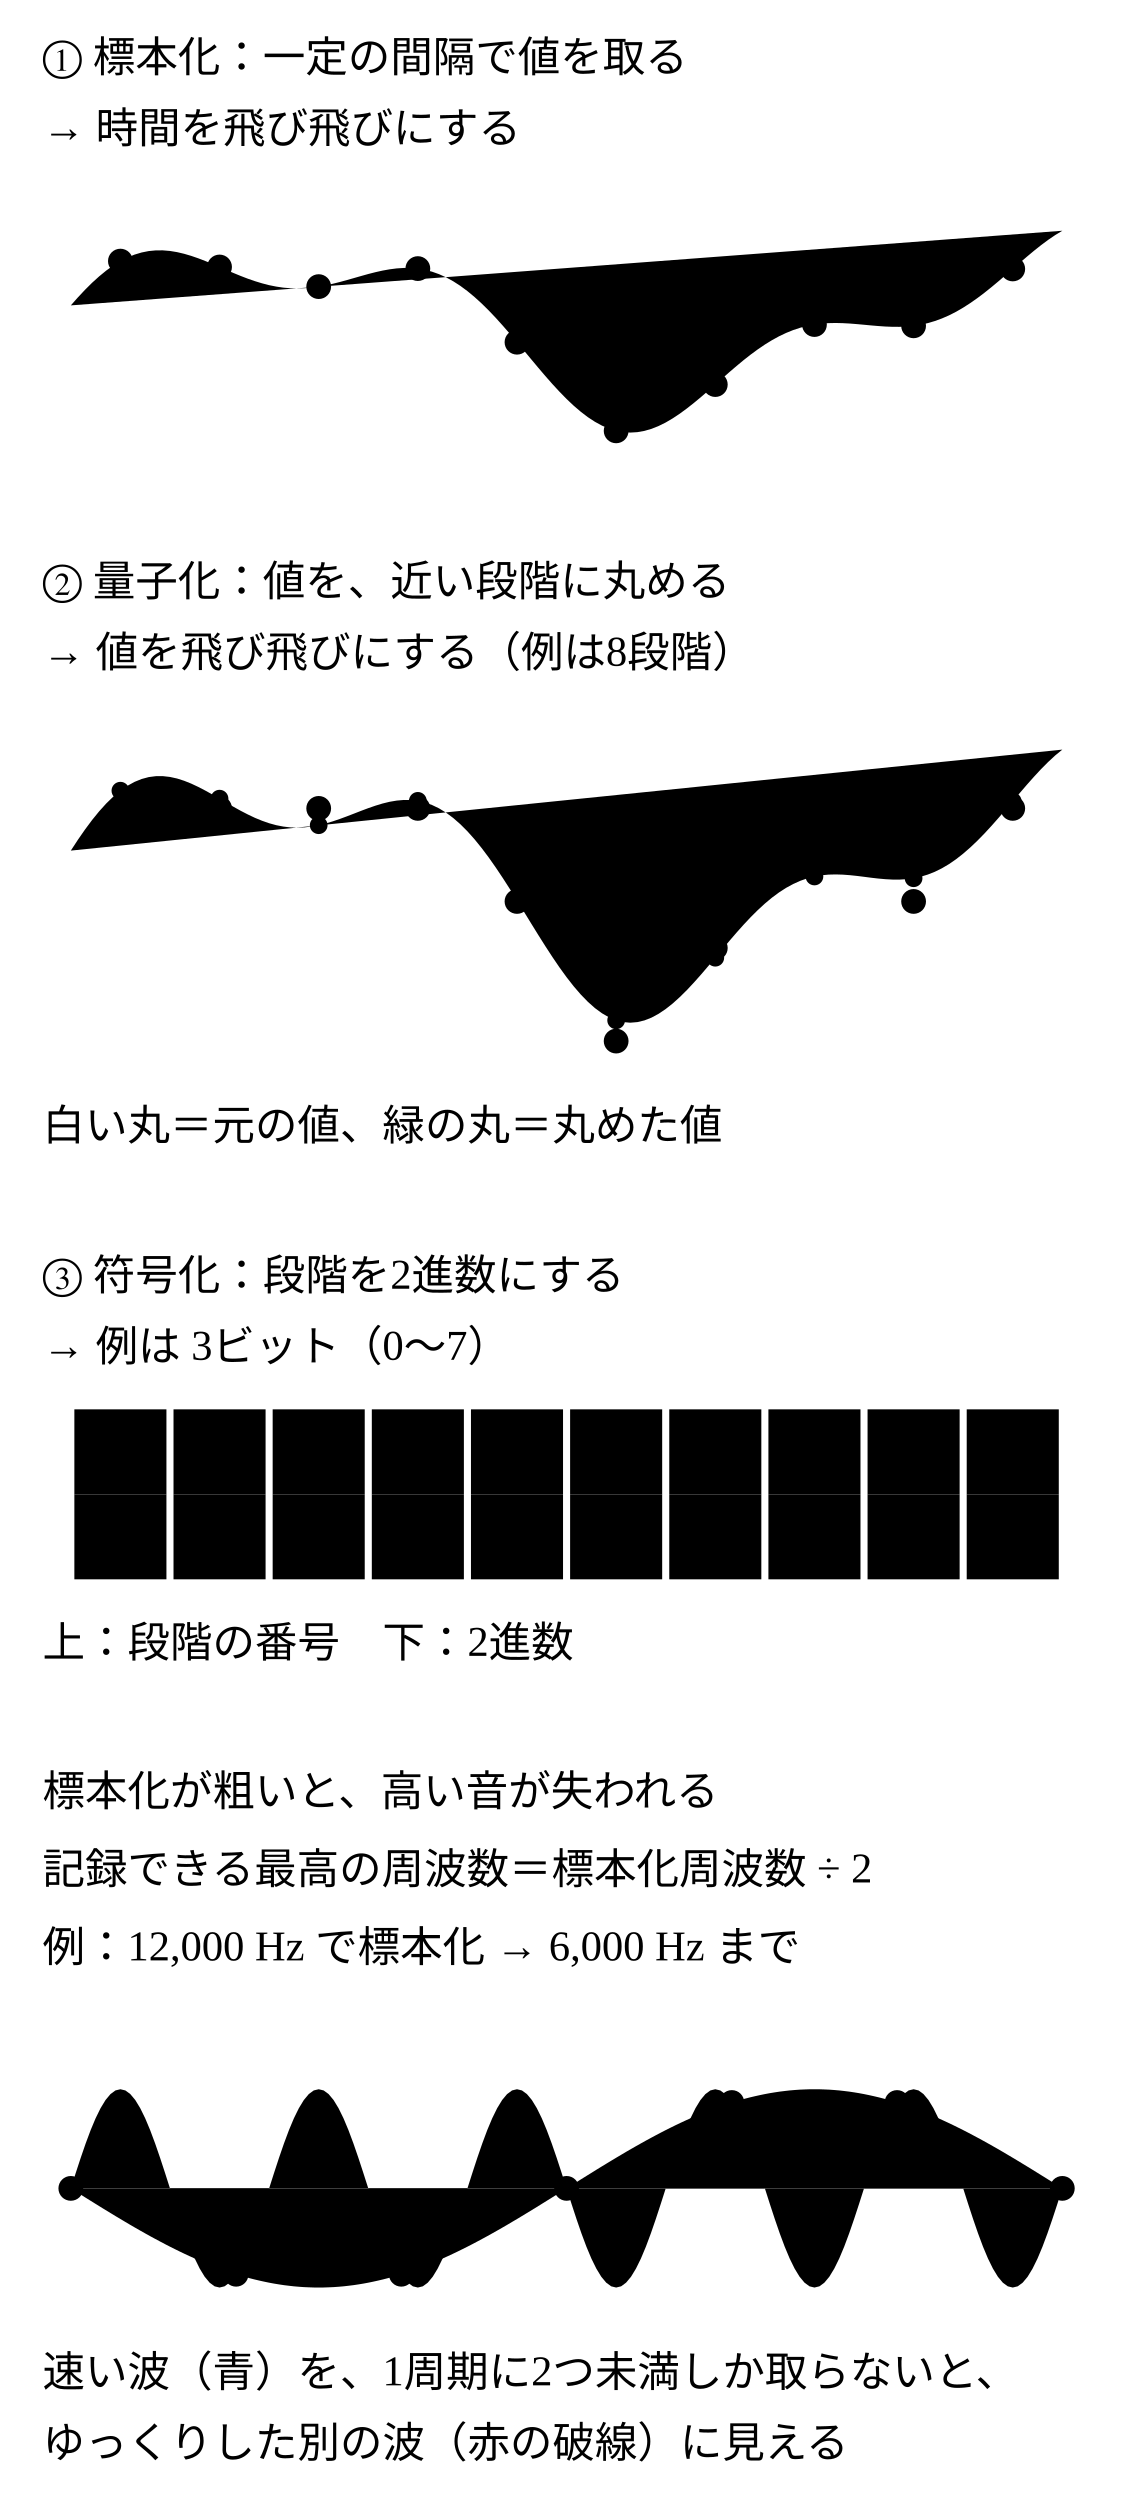
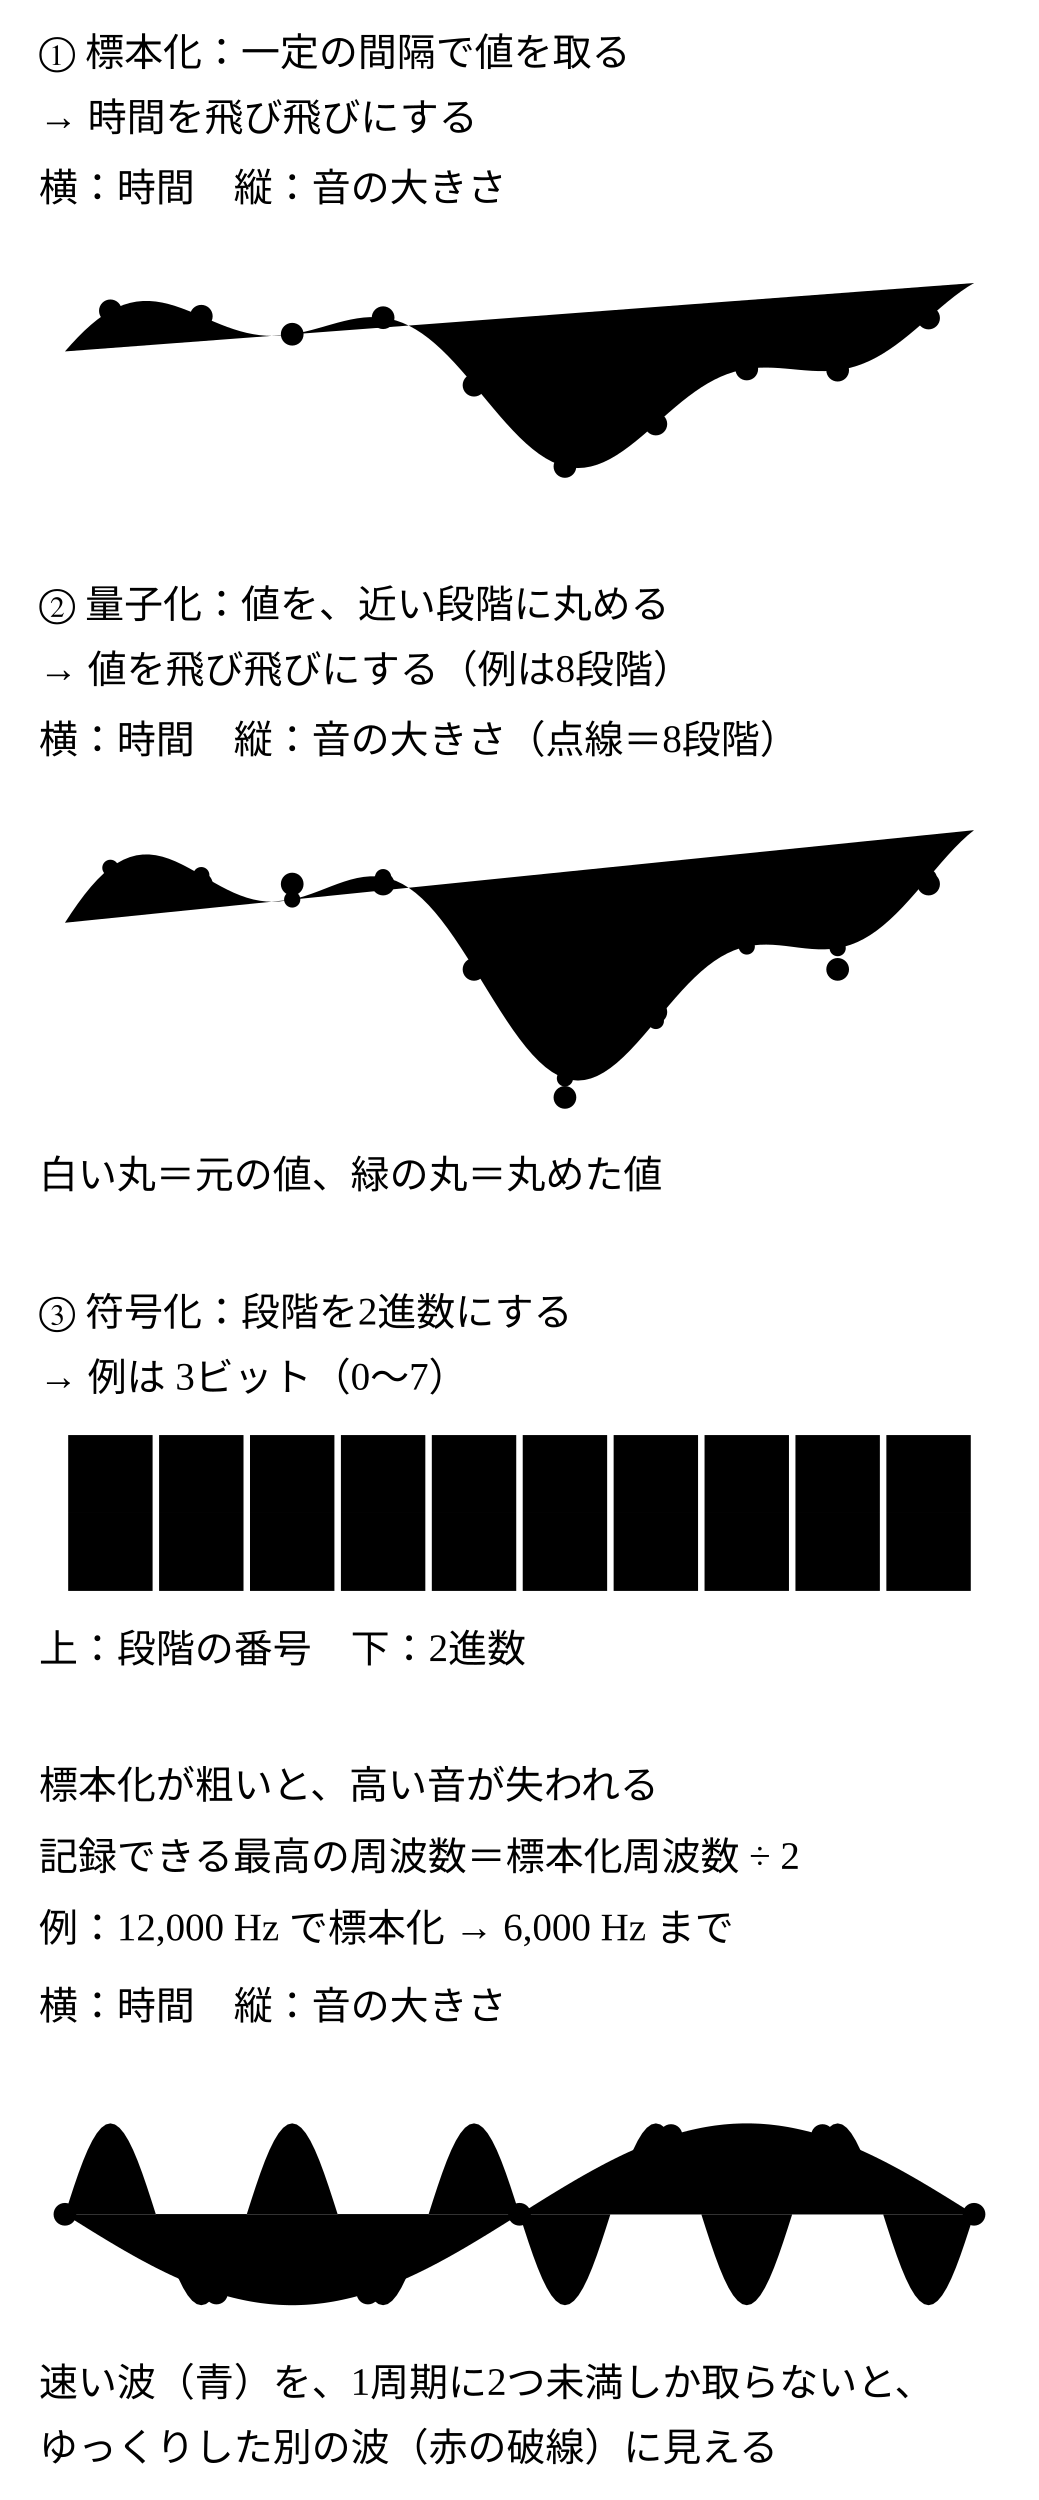
- <svg xmlns="http://www.w3.org/2000/svg" viewBox="0 0 320 706" role="img" aria-labelledby="fig-g-pcm-t fig-g-pcm-d">
+ <svg xmlns="http://www.w3.org/2000/svg" viewBox="0 0 320 770" role="img" aria-labelledby="fig-g-pcm-t fig-g-pcm-d">
  <text x="12" y="20" class="tb">① 標本化：一定の間隔で値を取る</text>
  <text x="12" y="40" class="tm">→ 時間を飛び飛びにする</text>
-   <line x1="20" y1="92" x2="300" y2="92" class="l sb w1" />
-   <line x1="20" y1="52" x2="20" y2="132" class="l sb w1" />
-   <polyline points="20,86.24 22,83.98 24,81.85 26,79.86 28,78.05 30,76.41 32,74.97 34,73.74 36,72.71 38,71.9 40,71.3 42,70.9 44,70.71 46,70.7 48,70.87 50,71.2 52,71.67 54,72.26 56,72.95 58,73.72 60,74.54 62,75.4 64,76.27 66,77.12 68,77.94 70,78.71 72,79.4 74,80.01 76,80.53 78,80.93 80,81.23 82,81.4 84,81.45 86,81.39 88,81.22 90,80.94 92,80.58 94,80.13 96,79.63 98,79.08 100,78.51 102,77.94 104,77.38 106,76.87 108,76.42 110,76.06 112,75.8 114,75.67 116,75.68 118,75.85 120,76.2 122,76.72 124,77.43 126,78.34 128,79.44 130,80.73 132,82.21 134,83.87 136,85.69 138,87.66 140,89.76 142,91.98 144,94.28 146,96.64 148,99.04 150,101.45 152,103.84 154,106.19 156,108.46 158,110.62 160,112.67 162,114.56 164,116.27 166,117.8 168,119.11 170,120.2 172,121.06 174,121.67 176,122.04 178,122.16 180,122.04 182,121.68 184,121.1 186,120.3 188,119.31 190,118.13 192,116.8 194,115.33 196,113.75 198,112.09 200,110.36 202,108.6 204,106.83 206,105.07 208,103.36 210,101.7 212,100.13 214,98.66 216,97.3 218,96.07 220,94.97 222,94.02 224,93.21 226,92.55 228,92.03 230,91.65 232,91.39 234,91.25 236,91.21 238,91.26 240,91.37 242,91.53 244,91.71 246,91.9 248,92.07 250,92.21 252,92.29 254,92.3 256,92.21 258,92.01 260,91.7 262,91.25 264,90.66 266,89.93 268,89.06 270,88.04 272,86.88 274,85.59 276,84.19 278,82.68 280,81.08 282,79.41 284,77.69 286,75.95 288,74.21 290,72.49 292,70.82 294,69.23 296,67.74 298,66.38 300,65.16" class="l sa w2" />
-   <line x1="34" y1="92" x2="34" y2="73.74" class="l sm w1" />
-   <circle cx="34" cy="73.74" r="3.5" class="fa sa" />
-   <line x1="62" y1="92" x2="62" y2="75.4" class="l sm w1" />
-   <circle cx="62" cy="75.4" r="3.5" class="fa sa" />
-   <line x1="90" y1="92" x2="90" y2="80.94" class="l sm w1" />
-   <circle cx="90" cy="80.94" r="3.5" class="fa sa" />
-   <line x1="118" y1="92" x2="118" y2="75.85" class="l sm w1" />
-   <circle cx="118" cy="75.85" r="3.5" class="fa sa" />
-   <line x1="146" y1="92" x2="146" y2="96.64" class="l sm w1" />
-   <circle cx="146" cy="96.64" r="3.5" class="fa sa" />
-   <line x1="174" y1="92" x2="174" y2="121.67" class="l sm w1" />
-   <circle cx="174" cy="121.67" r="3.5" class="fa sa" />
-   <line x1="202" y1="92" x2="202" y2="108.6" class="l sm w1" />
-   <circle cx="202" cy="108.6" r="3.5" class="fa sa" />
-   <line x1="230" y1="92" x2="230" y2="91.65" class="l sm w1" />
-   <circle cx="230" cy="91.65" r="3.5" class="fa sa" />
-   <line x1="258" y1="92" x2="258" y2="92.01" class="l sm w1" />
-   <circle cx="258" cy="92.01" r="3.5" class="fa sa" />
-   <line x1="286" y1="92" x2="286" y2="75.95" class="l sm w1" />
-   <circle cx="286" cy="75.95" r="3.5" class="fa sa" />
-   <line x1="12" y1="144" x2="308" y2="144" class="l sb w1" />
-   <text x="12" y="168" class="tb">② 量子化：値を、近い段階に丸める</text>
-   <text x="12" y="188" class="tm">→ 値を飛び飛びにする（例は8段階）</text>
-   <line x1="20" y1="248" x2="300" y2="248" class="l sb w1" />
-   <line x1="20" y1="196" x2="20" y2="300" class="l sb w1" />
-   <line x1="20" y1="294" x2="300" y2="294" class="l sb w1 dot" />
-   <line x1="20" y1="280.86" x2="300" y2="280.86" class="l sb w1 dot" />
-   <line x1="20" y1="267.71" x2="300" y2="267.71" class="l sb w1 dot" />
-   <line x1="20" y1="254.57" x2="300" y2="254.57" class="l sb w1 dot" />
-   <line x1="20" y1="241.43" x2="300" y2="241.43" class="l sb w1 dot" />
-   <line x1="20" y1="228.29" x2="300" y2="228.29" class="l sb w1 dot" />
-   <line x1="20" y1="215.14" x2="300" y2="215.14" class="l sb w1 dot" />
-   <line x1="20" y1="202" x2="300" y2="202" class="l sb w1 dot" />
-   <polyline points="20,240.21 22,237.15 24,234.27 26,231.58 28,229.12 30,226.91 32,224.96 34,223.29 36,221.9 38,220.8 40,219.99 42,219.45 44,219.19 46,219.18 48,219.41 50,219.85 52,220.49 54,221.29 56,222.23 58,223.27 60,224.38 62,225.54 64,226.71 66,227.87 68,228.98 70,230.01 72,230.96 74,231.78 76,232.48 78,233.03 80,233.42 82,233.66 84,233.73 86,233.65 88,233.41 90,233.04 92,232.54 94,231.94 96,231.26 98,230.52 100,229.75 102,228.97 104,228.22 106,227.53 108,226.92 110,226.43 112,226.09 114,225.91 116,225.93 118,226.16 120,226.62 122,227.33 124,228.29 126,229.52 128,231.01 130,232.76 132,234.76 134,237 136,239.47 138,242.13 140,244.98 142,247.97 144,251.08 146,254.28 148,257.53 150,260.79 152,264.02 154,267.19 156,270.26 158,273.2 160,275.96 162,278.52 164,280.84 166,282.9 168,284.68 170,286.15 172,287.31 174,288.14 176,288.64 178,288.81 180,288.64 182,288.16 184,287.37 186,286.29 188,284.94 190,283.36 192,281.55 194,279.57 196,277.43 198,275.18 200,272.84 202,270.46 204,268.06 206,265.69 208,263.37 210,261.13 212,259 214,257.01 216,255.17 218,253.5 220,252.02 222,250.73 224,249.64 226,248.74 228,248.04 230,247.52 232,247.18 234,246.99 236,246.94 238,247 240,247.15 242,247.36 244,247.61 246,247.87 248,248.1 250,248.28 252,248.39 254,248.4 256,248.28 258,248.02 260,247.59 262,246.98 264,246.19 266,245.2 268,244.02 270,242.64 272,241.07 274,239.33 276,237.43 278,235.39 280,233.22 282,230.96 284,228.64 286,226.29 288,223.93 290,221.6 292,219.35 294,217.19 296,215.18 298,213.33 300,211.69" class="l sm w1" />
-   <line x1="34" y1="223.29" x2="34" y2="228.29" class="l sng w2" />
-   <circle cx="34" cy="223.29" r="2.5" class="fs sm" />
-   <circle cx="34" cy="228.29" r="3.5" class="fok sok" />
-   <line x1="62" y1="225.54" x2="62" y2="228.29" class="l sng w2" />
-   <circle cx="62" cy="225.54" r="2.5" class="fs sm" />
-   <circle cx="62" cy="228.29" r="3.5" class="fok sok" />
-   <line x1="90" y1="233.04" x2="90" y2="228.29" class="l sng w2" />
-   <circle cx="90" cy="233.04" r="2.5" class="fs sm" />
-   <circle cx="90" cy="228.29" r="3.5" class="fok sok" />
-   <line x1="118" y1="226.16" x2="118" y2="228.29" class="l sng w2" />
-   <circle cx="118" cy="226.16" r="2.5" class="fs sm" />
-   <circle cx="118" cy="228.29" r="3.5" class="fok sok" />
-   <line x1="146" y1="254.28" x2="146" y2="254.57" class="l sng w2" />
-   <circle cx="146" cy="254.28" r="2.5" class="fs sm" />
-   <circle cx="146" cy="254.57" r="3.5" class="fok sok" />
-   <line x1="174" y1="288.14" x2="174" y2="294" class="l sng w2" />
-   <circle cx="174" cy="288.14" r="2.5" class="fs sm" />
-   <circle cx="174" cy="294" r="3.5" class="fok sok" />
-   <line x1="202" y1="270.46" x2="202" y2="267.71" class="l sng w2" />
-   <circle cx="202" cy="270.46" r="2.5" class="fs sm" />
-   <circle cx="202" cy="267.71" r="3.5" class="fok sok" />
-   <line x1="230" y1="247.52" x2="230" y2="241.43" class="l sng w2" />
-   <circle cx="230" cy="247.52" r="2.5" class="fs sm" />
-   <circle cx="230" cy="241.43" r="3.5" class="fok sok" />
-   <line x1="258" y1="248.02" x2="258" y2="254.57" class="l sng w2" />
-   <circle cx="258" cy="248.02" r="2.5" class="fs sm" />
-   <circle cx="258" cy="254.57" r="3.5" class="fok sok" />
-   <line x1="286" y1="226.29" x2="286" y2="228.29" class="l sng w2" />
-   <circle cx="286" cy="226.29" r="2.5" class="fs sm" />
-   <circle cx="286" cy="228.29" r="3.5" class="fok sok" />
-   <text x="12" y="322" class="tm">白い丸＝元の値、緑の丸＝丸めた値</text>
-   <line x1="12" y1="340" x2="308" y2="340" class="l sb w1" />
-   <text x="12" y="364" class="tb">③ 符号化：段階を2進数にする</text>
-   <text x="12" y="384" class="tm">→ 例は 3ビット（0〜7）</text>
-   <rect x="21" y="398" width="26" height="24" class="fok sok" stroke-width="1" />
-   <text x="34" y="414.5" class="tb" text-anchor="middle">5</text>
-   <rect x="21" y="422" width="26" height="24" class="fas sa" stroke-width="1" />
-   <text x="34" y="438.5" class="tb" text-anchor="middle">101</text>
-   <rect x="49" y="398" width="26" height="24" class="fok sok" stroke-width="1" />
-   <text x="62" y="414.5" class="tb" text-anchor="middle">5</text>
-   <rect x="49" y="422" width="26" height="24" class="fas sa" stroke-width="1" />
-   <text x="62" y="438.5" class="tb" text-anchor="middle">101</text>
-   <rect x="77" y="398" width="26" height="24" class="fok sok" stroke-width="1" />
-   <text x="90" y="414.5" class="tb" text-anchor="middle">5</text>
-   <rect x="77" y="422" width="26" height="24" class="fas sa" stroke-width="1" />
-   <text x="90" y="438.5" class="tb" text-anchor="middle">101</text>
-   <rect x="105" y="398" width="26" height="24" class="fok sok" stroke-width="1" />
-   <text x="118" y="414.5" class="tb" text-anchor="middle">5</text>
-   <rect x="105" y="422" width="26" height="24" class="fas sa" stroke-width="1" />
-   <text x="118" y="438.5" class="tb" text-anchor="middle">101</text>
-   <rect x="133" y="398" width="26" height="24" class="fok sok" stroke-width="1" />
-   <text x="146" y="414.5" class="tb" text-anchor="middle">3</text>
-   <rect x="133" y="422" width="26" height="24" class="fas sa" stroke-width="1" />
-   <text x="146" y="438.5" class="tb" text-anchor="middle">011</text>
-   <rect x="161" y="398" width="26" height="24" class="fok sok" stroke-width="1" />
-   <text x="174" y="414.5" class="tb" text-anchor="middle">0</text>
-   <rect x="161" y="422" width="26" height="24" class="fas sa" stroke-width="1" />
-   <text x="174" y="438.5" class="tb" text-anchor="middle">000</text>
-   <rect x="189" y="398" width="26" height="24" class="fok sok" stroke-width="1" />
-   <text x="202" y="414.5" class="tb" text-anchor="middle">2</text>
-   <rect x="189" y="422" width="26" height="24" class="fas sa" stroke-width="1" />
-   <text x="202" y="438.5" class="tb" text-anchor="middle">010</text>
-   <rect x="217" y="398" width="26" height="24" class="fok sok" stroke-width="1" />
-   <text x="230" y="414.5" class="tb" text-anchor="middle">4</text>
-   <rect x="217" y="422" width="26" height="24" class="fas sa" stroke-width="1" />
-   <text x="230" y="438.5" class="tb" text-anchor="middle">100</text>
-   <rect x="245" y="398" width="26" height="24" class="fok sok" stroke-width="1" />
-   <text x="258" y="414.5" class="tb" text-anchor="middle">3</text>
-   <rect x="245" y="422" width="26" height="24" class="fas sa" stroke-width="1" />
-   <text x="258" y="438.5" class="tb" text-anchor="middle">011</text>
-   <rect x="273" y="398" width="26" height="24" class="fok sok" stroke-width="1" />
-   <text x="286" y="414.5" class="tb" text-anchor="middle">5</text>
-   <rect x="273" y="422" width="26" height="24" class="fas sa" stroke-width="1" />
-   <text x="286" y="438.5" class="tb" text-anchor="middle">101</text>
-   <text x="12" y="468" class="tm">上：段階の番号　下：2進数</text>
-   <line x1="12" y1="486" x2="308" y2="486" class="l sb w1" />
-   <text x="12" y="510" class="tb">標本化が粗いと、高い音が失われる</text>
-   <text x="12" y="532">記録できる最高の周波数＝標本化周波数 ÷ 2</text>
-   <text x="12" y="554" class="tb tok">例：12,000 Hz で標本化 → 6,000 Hz まで</text>
-   <line x1="20" y1="618" x2="300" y2="618" class="l sb w1" />
-   <polyline points="20,618 21.4,613.62 22.8,609.35 24.2,605.29 25.6,601.54 27,598.2 28.4,595.35 29.8,593.05 31.2,591.37 32.6,590.34 34,590 35.4,590.34 36.8,591.37 38.2,593.05 39.6,595.35 41,598.2 42.4,601.54 43.8,605.29 45.2,609.35 46.6,613.62 48,618 49.4,622.38 50.8,626.65 52.2,630.71 53.6,634.46 55,637.8 56.4,640.65 57.8,642.95 59.2,644.63 60.6,645.66 62,646 63.4,645.66 64.8,644.63 66.2,642.95 67.6,640.65 69,637.8 70.4,634.46 71.8,630.71 73.2,626.65 74.6,622.38 76,618 77.4,613.62 78.8,609.35 80.2,605.29 81.6,601.54 83,598.2 84.4,595.35 85.8,593.05 87.2,591.37 88.6,590.34 90,590 91.4,590.34 92.8,591.37 94.2,593.05 95.6,595.35 97,598.2 98.4,601.54 99.8,605.29 101.2,609.35 102.6,613.62 104,618 105.4,622.38 106.8,626.65 108.2,630.71 109.6,634.46 111,637.8 112.4,640.65 113.8,642.95 115.2,644.63 116.6,645.66 118,646 119.4,645.66 120.8,644.63 122.2,642.95 123.6,640.65 125,637.8 126.4,634.46 127.8,630.71 129.2,626.65 130.6,622.38 132,618 133.4,613.62 134.8,609.35 136.2,605.29 137.6,601.54 139,598.2 140.4,595.35 141.8,593.05 143.2,591.37 144.6,590.34 146,590 147.4,590.34 148.8,591.37 150.2,593.05 151.6,595.35 153,598.2 154.4,601.54 155.8,605.29 157.2,609.35 158.6,613.62 160,618 161.4,622.38 162.8,626.65 164.2,630.71 165.6,634.46 167,637.8 168.4,640.65 169.8,642.95 171.2,644.63 172.6,645.66 174,646 175.4,645.66 176.8,644.63 178.2,642.95 179.6,640.65 181,637.8 182.4,634.46 183.8,630.71 185.2,626.65 186.6,622.38 188,618 189.4,613.62 190.8,609.35 192.2,605.29 193.6,601.54 195,598.2 196.4,595.35 197.8,593.05 199.2,591.37 200.6,590.34 202,590 203.4,590.34 204.8,591.37 206.2,593.05 207.6,595.35 209,598.2 210.4,601.54 211.8,605.29 213.2,609.35 214.6,613.62 216,618 217.4,622.38 218.8,626.65 220.2,630.71 221.6,634.46 223,637.8 224.4,640.65 225.8,642.95 227.2,644.63 228.6,645.66 230,646 231.4,645.66 232.8,644.63 234.2,642.95 235.6,640.65 237,637.8 238.4,634.46 239.8,630.71 241.2,626.65 242.6,622.38 244,618 245.4,613.62 246.8,609.35 248.2,605.29 249.6,601.54 251,598.2 252.4,595.35 253.8,593.05 255.2,591.37 256.6,590.34 258,590 259.4,590.34 260.8,591.37 262.2,593.05 263.6,595.35 265,598.2 266.4,601.54 267.8,605.29 269.2,609.35 270.6,613.62 272,618 273.4,622.38 274.8,626.65 276.2,630.71 277.6,634.46 279,637.8 280.4,640.65 281.8,642.95 283.2,644.63 284.6,645.66 286,646 287.4,645.66 288.8,644.63 290.2,642.95 291.6,640.65 293,637.8 294.4,634.46 295.8,630.71 297.2,626.65 298.6,622.38 300,618" class="l sa w1" />
-   <polyline points="20,618 21.4,618.88 22.8,619.76 24.2,620.64 25.6,621.51 27,622.38 28.4,623.25 29.8,624.11 31.2,624.96 32.6,625.81 34,626.65 35.4,627.48 36.8,628.31 38.2,629.12 39.6,629.92 41,630.71 42.4,631.49 43.8,632.25 45.2,633 46.6,633.74 48,634.46 49.4,635.16 50.8,635.85 52.2,636.52 53.6,637.17 55,637.8 56.4,638.41 57.8,639 59.2,639.57 60.6,640.12 62,640.65 63.4,641.16 64.8,641.64 66.2,642.1 67.6,642.54 69,642.95 70.4,643.34 71.8,643.7 73.2,644.03 74.6,644.34 76,644.63 77.4,644.89 78.8,645.12 80.2,645.33 81.6,645.5 83,645.66 84.4,645.78 85.8,645.88 87.2,645.94 88.6,645.99 90,646 91.4,645.99 92.8,645.94 94.2,645.88 95.6,645.78 97,645.66 98.4,645.5 99.8,645.33 101.2,645.12 102.6,644.89 104,644.63 105.4,644.34 106.8,644.03 108.2,643.7 109.6,643.34 111,642.95 112.4,642.54 113.8,642.1 115.2,641.64 116.6,641.16 118,640.65 119.4,640.12 120.8,639.57 122.2,639 123.6,638.41 125,637.8 126.4,637.17 127.8,636.52 129.2,635.85 130.6,635.16 132,634.46 133.4,633.74 134.8,633 136.2,632.25 137.6,631.49 139,630.71 140.4,629.92 141.8,629.12 143.2,628.31 144.6,627.48 146,626.65 147.4,625.81 148.8,624.96 150.2,624.11 151.6,623.25 153,622.38 154.4,621.51 155.8,620.64 157.2,619.76 158.6,618.88 160,618 161.4,617.12 162.8,616.24 164.2,615.36 165.6,614.49 167,613.62 168.4,612.75 169.8,611.89 171.2,611.04 172.6,610.19 174,609.35 175.4,608.52 176.8,607.69 178.2,606.88 179.6,606.08 181,605.29 182.4,604.51 183.8,603.75 185.2,603 186.6,602.26 188,601.54 189.4,600.84 190.8,600.15 192.2,599.48 193.6,598.83 195,598.2 196.4,597.59 197.8,597 199.2,596.43 200.6,595.88 202,595.35 203.4,594.84 204.8,594.36 206.2,593.9 207.6,593.46 209,593.05 210.4,592.66 211.8,592.3 213.2,591.97 214.6,591.66 216,591.37 217.4,591.11 218.8,590.88 220.2,590.67 221.6,590.5 223,590.34 224.4,590.22 225.8,590.12 227.2,590.06 228.6,590.01 230,590 231.4,590.01 232.8,590.06 234.2,590.12 235.6,590.22 237,590.34 238.4,590.5 239.8,590.67 241.2,590.88 242.6,591.11 244,591.37 245.4,591.66 246.8,591.97 248.2,592.3 249.6,592.66 251,593.05 252.4,593.46 253.8,593.9 255.2,594.36 256.6,594.84 258,595.35 259.4,595.88 260.8,596.43 262.2,597 263.6,597.59 265,598.2 266.4,598.83 267.8,599.48 269.2,600.15 270.6,600.84 272,601.54 273.4,602.26 274.8,603 276.2,603.75 277.6,604.51 279,605.29 280.4,606.08 281.8,606.88 283.2,607.69 284.6,608.52 286,609.35 287.4,610.19 288.8,611.04 290.2,611.89 291.6,612.75 293,613.62 294.4,614.49 295.8,615.36 297.2,616.24 298.6,617.12 300,618" class="l sng w2 dsh" />
-   <circle cx="20" cy="618" r="3.5" class="fng sng" />
-   <circle cx="66.67" cy="642.25" r="3.5" class="fng sng" />
-   <circle cx="113.33" cy="642.25" r="3.5" class="fng sng" />
-   <circle cx="160" cy="618" r="3.5" class="fng sng" />
-   <circle cx="206.67" cy="593.75" r="3.5" class="fng sng" />
-   <circle cx="253.33" cy="593.75" r="3.5" class="fng sng" />
-   <circle cx="300" cy="618" r="3.5" class="fng sng" />
-   <text x="12" y="674">速い波（青）を、1周期に2つ未満しか取らないと、</text>
-   <text x="12" y="694" class="tb tng">ゆっくりした別の波（赤の破線）に見える</text>
+   <text x="12" y="62" class="tm">横：時間　縦：音の大きさ</text>
+   <g transform="translate(0,22)">
+     <line x1="20" y1="92" x2="300" y2="92" class="l sb w1" />
+     <line x1="20" y1="52" x2="20" y2="132" class="l sb w1" />
+     <polyline points="20,86.24 22,83.98 24,81.85 26,79.86 28,78.05 30,76.41 32,74.97 34,73.74 36,72.71 38,71.9 40,71.3 42,70.9 44,70.71 46,70.7 48,70.87 50,71.2 52,71.67 54,72.26 56,72.95 58,73.72 60,74.54 62,75.4 64,76.27 66,77.12 68,77.94 70,78.71 72,79.4 74,80.01 76,80.53 78,80.93 80,81.23 82,81.4 84,81.45 86,81.39 88,81.22 90,80.94 92,80.58 94,80.13 96,79.63 98,79.08 100,78.51 102,77.94 104,77.38 106,76.87 108,76.42 110,76.06 112,75.8 114,75.67 116,75.68 118,75.85 120,76.2 122,76.72 124,77.43 126,78.34 128,79.44 130,80.73 132,82.21 134,83.87 136,85.69 138,87.66 140,89.76 142,91.98 144,94.28 146,96.64 148,99.04 150,101.45 152,103.84 154,106.19 156,108.46 158,110.62 160,112.67 162,114.56 164,116.27 166,117.8 168,119.11 170,120.2 172,121.06 174,121.67 176,122.04 178,122.16 180,122.04 182,121.68 184,121.1 186,120.3 188,119.31 190,118.13 192,116.8 194,115.33 196,113.75 198,112.09 200,110.36 202,108.6 204,106.83 206,105.07 208,103.36 210,101.7 212,100.13 214,98.66 216,97.3 218,96.07 220,94.97 222,94.02 224,93.21 226,92.55 228,92.03 230,91.65 232,91.39 234,91.25 236,91.21 238,91.26 240,91.37 242,91.53 244,91.71 246,91.9 248,92.07 250,92.21 252,92.29 254,92.3 256,92.21 258,92.01 260,91.7 262,91.25 264,90.66 266,89.93 268,89.06 270,88.04 272,86.88 274,85.59 276,84.19 278,82.68 280,81.08 282,79.41 284,77.69 286,75.95 288,74.21 290,72.49 292,70.82 294,69.23 296,67.74 298,66.38 300,65.16" class="l sa w2" />
+     <line x1="34" y1="92" x2="34" y2="73.74" class="l sm w1" />
+     <circle cx="34" cy="73.74" r="3.5" class="fa sa" />
+     <line x1="62" y1="92" x2="62" y2="75.4" class="l sm w1" />
+     <circle cx="62" cy="75.4" r="3.5" class="fa sa" />
+     <line x1="90" y1="92" x2="90" y2="80.94" class="l sm w1" />
+     <circle cx="90" cy="80.94" r="3.5" class="fa sa" />
+     <line x1="118" y1="92" x2="118" y2="75.85" class="l sm w1" />
+     <circle cx="118" cy="75.85" r="3.5" class="fa sa" />
+     <line x1="146" y1="92" x2="146" y2="96.64" class="l sm w1" />
+     <circle cx="146" cy="96.64" r="3.5" class="fa sa" />
+     <line x1="174" y1="92" x2="174" y2="121.67" class="l sm w1" />
+     <circle cx="174" cy="121.67" r="3.5" class="fa sa" />
+     <line x1="202" y1="92" x2="202" y2="108.6" class="l sm w1" />
+     <circle cx="202" cy="108.6" r="3.5" class="fa sa" />
+     <line x1="230" y1="92" x2="230" y2="91.65" class="l sm w1" />
+     <circle cx="230" cy="91.65" r="3.5" class="fa sa" />
+     <line x1="258" y1="92" x2="258" y2="92.01" class="l sm w1" />
+     <circle cx="258" cy="92.01" r="3.5" class="fa sa" />
+     <line x1="286" y1="92" x2="286" y2="75.95" class="l sm w1" />
+     <circle cx="286" cy="75.95" r="3.5" class="fa sa" />
+     <line x1="12" y1="144" x2="308" y2="144" class="l sb w1" />
+     <text x="12" y="168" class="tb">② 量子化：値を、近い段階に丸める</text>
+     <text x="12" y="188" class="tm">→ 値を飛び飛びにする（例は8段階）</text>
+     <text x="12" y="210" class="tm">横：時間　縦：音の大きさ（点線＝8段階）</text>
+     <g transform="translate(0,22)">
+       <line x1="20" y1="248" x2="300" y2="248" class="l sb w1" />
+       <line x1="20" y1="196" x2="20" y2="300" class="l sb w1" />
+       <line x1="20" y1="294" x2="300" y2="294" class="l sb w1 dot" />
+       <line x1="20" y1="280.86" x2="300" y2="280.86" class="l sb w1 dot" />
+       <line x1="20" y1="267.71" x2="300" y2="267.71" class="l sb w1 dot" />
+       <line x1="20" y1="254.57" x2="300" y2="254.57" class="l sb w1 dot" />
+       <line x1="20" y1="241.43" x2="300" y2="241.43" class="l sb w1 dot" />
+       <line x1="20" y1="228.29" x2="300" y2="228.29" class="l sb w1 dot" />
+       <line x1="20" y1="215.14" x2="300" y2="215.14" class="l sb w1 dot" />
+       <line x1="20" y1="202" x2="300" y2="202" class="l sb w1 dot" />
+       <polyline points="20,240.21 22,237.15 24,234.27 26,231.58 28,229.12 30,226.91 32,224.96 34,223.29 36,221.9 38,220.8 40,219.99 42,219.45 44,219.19 46,219.18 48,219.41 50,219.85 52,220.49 54,221.29 56,222.23 58,223.27 60,224.38 62,225.54 64,226.71 66,227.87 68,228.98 70,230.01 72,230.96 74,231.78 76,232.48 78,233.03 80,233.42 82,233.66 84,233.73 86,233.65 88,233.41 90,233.04 92,232.54 94,231.94 96,231.26 98,230.52 100,229.75 102,228.97 104,228.22 106,227.53 108,226.92 110,226.43 112,226.09 114,225.91 116,225.93 118,226.16 120,226.62 122,227.33 124,228.29 126,229.52 128,231.01 130,232.76 132,234.76 134,237 136,239.47 138,242.13 140,244.98 142,247.97 144,251.08 146,254.28 148,257.53 150,260.79 152,264.02 154,267.19 156,270.26 158,273.2 160,275.96 162,278.52 164,280.84 166,282.9 168,284.68 170,286.15 172,287.31 174,288.14 176,288.64 178,288.81 180,288.64 182,288.16 184,287.37 186,286.29 188,284.94 190,283.36 192,281.55 194,279.57 196,277.43 198,275.18 200,272.84 202,270.46 204,268.06 206,265.69 208,263.37 210,261.13 212,259 214,257.01 216,255.17 218,253.5 220,252.02 222,250.73 224,249.64 226,248.74 228,248.04 230,247.52 232,247.18 234,246.99 236,246.94 238,247 240,247.15 242,247.36 244,247.61 246,247.87 248,248.1 250,248.28 252,248.39 254,248.4 256,248.28 258,248.02 260,247.59 262,246.98 264,246.19 266,245.2 268,244.02 270,242.64 272,241.07 274,239.33 276,237.43 278,235.39 280,233.22 282,230.96 284,228.64 286,226.29 288,223.93 290,221.6 292,219.35 294,217.19 296,215.18 298,213.33 300,211.69" class="l sm w1" />
+       <line x1="34" y1="223.29" x2="34" y2="228.29" class="l sng w2" />
+       <circle cx="34" cy="223.29" r="2.5" class="fs sm" />
+       <circle cx="34" cy="228.29" r="3.5" class="fok sok" />
+       <line x1="62" y1="225.54" x2="62" y2="228.29" class="l sng w2" />
+       <circle cx="62" cy="225.54" r="2.5" class="fs sm" />
+       <circle cx="62" cy="228.29" r="3.5" class="fok sok" />
+       <line x1="90" y1="233.04" x2="90" y2="228.29" class="l sng w2" />
+       <circle cx="90" cy="233.04" r="2.5" class="fs sm" />
+       <circle cx="90" cy="228.29" r="3.5" class="fok sok" />
+       <line x1="118" y1="226.16" x2="118" y2="228.29" class="l sng w2" />
+       <circle cx="118" cy="226.16" r="2.5" class="fs sm" />
+       <circle cx="118" cy="228.29" r="3.5" class="fok sok" />
+       <line x1="146" y1="254.28" x2="146" y2="254.57" class="l sng w2" />
+       <circle cx="146" cy="254.28" r="2.5" class="fs sm" />
+       <circle cx="146" cy="254.57" r="3.5" class="fok sok" />
+       <line x1="174" y1="288.14" x2="174" y2="294" class="l sng w2" />
+       <circle cx="174" cy="288.14" r="2.5" class="fs sm" />
+       <circle cx="174" cy="294" r="3.5" class="fok sok" />
+       <line x1="202" y1="270.46" x2="202" y2="267.71" class="l sng w2" />
+       <circle cx="202" cy="270.46" r="2.5" class="fs sm" />
+       <circle cx="202" cy="267.71" r="3.5" class="fok sok" />
+       <line x1="230" y1="247.52" x2="230" y2="241.43" class="l sng w2" />
+       <circle cx="230" cy="247.52" r="2.5" class="fs sm" />
+       <circle cx="230" cy="241.43" r="3.5" class="fok sok" />
+       <line x1="258" y1="248.02" x2="258" y2="254.57" class="l sng w2" />
+       <circle cx="258" cy="248.02" r="2.5" class="fs sm" />
+       <circle cx="258" cy="254.57" r="3.5" class="fok sok" />
+       <line x1="286" y1="226.29" x2="286" y2="228.29" class="l sng w2" />
+       <circle cx="286" cy="226.29" r="2.5" class="fs sm" />
+       <circle cx="286" cy="228.29" r="3.5" class="fok sok" />
+       <text x="12" y="322" class="tm">白い丸＝元の値、緑の丸＝丸めた値</text>
+       <line x1="12" y1="340" x2="308" y2="340" class="l sb w1" />
+       <text x="12" y="364" class="tb">③ 符号化：段階を2進数にする</text>
+       <text x="12" y="384" class="tm">→ 例は 3ビット（0〜7）</text>
+       <rect x="21" y="398" width="26" height="24" class="fok sok" stroke-width="1" />
+       <text x="34" y="414.5" class="tb" text-anchor="middle">5</text>
+       <rect x="21" y="422" width="26" height="24" class="fas sa" stroke-width="1" />
+       <text x="34" y="438.5" class="tb" text-anchor="middle">101</text>
+       <rect x="49" y="398" width="26" height="24" class="fok sok" stroke-width="1" />
+       <text x="62" y="414.5" class="tb" text-anchor="middle">5</text>
+       <rect x="49" y="422" width="26" height="24" class="fas sa" stroke-width="1" />
+       <text x="62" y="438.5" class="tb" text-anchor="middle">101</text>
+       <rect x="77" y="398" width="26" height="24" class="fok sok" stroke-width="1" />
+       <text x="90" y="414.5" class="tb" text-anchor="middle">5</text>
+       <rect x="77" y="422" width="26" height="24" class="fas sa" stroke-width="1" />
+       <text x="90" y="438.5" class="tb" text-anchor="middle">101</text>
+       <rect x="105" y="398" width="26" height="24" class="fok sok" stroke-width="1" />
+       <text x="118" y="414.5" class="tb" text-anchor="middle">5</text>
+       <rect x="105" y="422" width="26" height="24" class="fas sa" stroke-width="1" />
+       <text x="118" y="438.5" class="tb" text-anchor="middle">101</text>
+       <rect x="133" y="398" width="26" height="24" class="fok sok" stroke-width="1" />
+       <text x="146" y="414.5" class="tb" text-anchor="middle">3</text>
+       <rect x="133" y="422" width="26" height="24" class="fas sa" stroke-width="1" />
+       <text x="146" y="438.5" class="tb" text-anchor="middle">011</text>
+       <rect x="161" y="398" width="26" height="24" class="fok sok" stroke-width="1" />
+       <text x="174" y="414.5" class="tb" text-anchor="middle">0</text>
+       <rect x="161" y="422" width="26" height="24" class="fas sa" stroke-width="1" />
+       <text x="174" y="438.5" class="tb" text-anchor="middle">000</text>
+       <rect x="189" y="398" width="26" height="24" class="fok sok" stroke-width="1" />
+       <text x="202" y="414.5" class="tb" text-anchor="middle">2</text>
+       <rect x="189" y="422" width="26" height="24" class="fas sa" stroke-width="1" />
+       <text x="202" y="438.5" class="tb" text-anchor="middle">010</text>
+       <rect x="217" y="398" width="26" height="24" class="fok sok" stroke-width="1" />
+       <text x="230" y="414.5" class="tb" text-anchor="middle">4</text>
+       <rect x="217" y="422" width="26" height="24" class="fas sa" stroke-width="1" />
+       <text x="230" y="438.5" class="tb" text-anchor="middle">100</text>
+       <rect x="245" y="398" width="26" height="24" class="fok sok" stroke-width="1" />
+       <text x="258" y="414.5" class="tb" text-anchor="middle">3</text>
+       <rect x="245" y="422" width="26" height="24" class="fas sa" stroke-width="1" />
+       <text x="258" y="438.5" class="tb" text-anchor="middle">011</text>
+       <rect x="273" y="398" width="26" height="24" class="fok sok" stroke-width="1" />
+       <text x="286" y="414.5" class="tb" text-anchor="middle">5</text>
+       <rect x="273" y="422" width="26" height="24" class="fas sa" stroke-width="1" />
+       <text x="286" y="438.5" class="tb" text-anchor="middle">101</text>
+       <text x="12" y="468" class="tm">上：段階の番号　下：2進数</text>
+       <line x1="12" y1="486" x2="308" y2="486" class="l sb w1" />
+       <text x="12" y="510" class="tb">標本化が粗いと、高い音が失われる</text>
+       <text x="12" y="532">記録できる最高の周波数＝標本化周波数 ÷ 2</text>
+       <text x="12" y="554" class="tb tok">例：12,000 Hz で標本化 → 6,000 Hz まで</text>
+       <text x="12" y="578" class="tm">横：時間　縦：音の大きさ</text>
+       <g transform="translate(0,20)">
+         <line x1="20" y1="618" x2="300" y2="618" class="l sb w1" />
+         <polyline points="20,618 21.4,613.62 22.8,609.35 24.2,605.29 25.6,601.54 27,598.2 28.4,595.35 29.8,593.05 31.2,591.37 32.6,590.34 34,590 35.4,590.34 36.8,591.37 38.2,593.05 39.6,595.35 41,598.2 42.4,601.54 43.8,605.29 45.2,609.35 46.6,613.62 48,618 49.4,622.38 50.8,626.65 52.2,630.71 53.6,634.46 55,637.8 56.4,640.65 57.8,642.95 59.2,644.63 60.6,645.66 62,646 63.4,645.66 64.8,644.63 66.2,642.95 67.6,640.65 69,637.8 70.4,634.46 71.8,630.71 73.2,626.65 74.6,622.38 76,618 77.4,613.62 78.8,609.35 80.2,605.29 81.6,601.54 83,598.2 84.4,595.35 85.8,593.05 87.2,591.37 88.6,590.34 90,590 91.4,590.34 92.8,591.37 94.2,593.05 95.6,595.35 97,598.2 98.4,601.54 99.8,605.29 101.2,609.35 102.6,613.62 104,618 105.4,622.38 106.8,626.65 108.2,630.71 109.6,634.46 111,637.8 112.4,640.65 113.8,642.95 115.2,644.63 116.6,645.66 118,646 119.4,645.66 120.8,644.63 122.2,642.95 123.6,640.65 125,637.8 126.4,634.46 127.8,630.71 129.2,626.65 130.6,622.38 132,618 133.4,613.62 134.8,609.35 136.2,605.29 137.6,601.54 139,598.2 140.4,595.35 141.8,593.05 143.2,591.37 144.6,590.34 146,590 147.4,590.34 148.8,591.37 150.2,593.05 151.6,595.35 153,598.2 154.4,601.54 155.8,605.29 157.2,609.35 158.6,613.62 160,618 161.4,622.38 162.8,626.65 164.2,630.71 165.6,634.46 167,637.8 168.4,640.65 169.8,642.95 171.2,644.63 172.6,645.66 174,646 175.4,645.66 176.8,644.63 178.2,642.95 179.6,640.65 181,637.8 182.4,634.46 183.8,630.71 185.2,626.65 186.6,622.38 188,618 189.4,613.62 190.8,609.35 192.2,605.29 193.6,601.54 195,598.2 196.4,595.35 197.8,593.05 199.2,591.37 200.6,590.34 202,590 203.4,590.34 204.8,591.37 206.2,593.05 207.6,595.35 209,598.2 210.4,601.54 211.8,605.29 213.2,609.35 214.6,613.62 216,618 217.4,622.38 218.8,626.65 220.2,630.71 221.6,634.46 223,637.8 224.4,640.65 225.8,642.95 227.2,644.63 228.6,645.66 230,646 231.4,645.66 232.8,644.63 234.2,642.95 235.6,640.65 237,637.8 238.4,634.46 239.8,630.71 241.2,626.65 242.6,622.38 244,618 245.4,613.62 246.8,609.35 248.2,605.29 249.6,601.54 251,598.2 252.4,595.35 253.8,593.05 255.2,591.37 256.6,590.34 258,590 259.4,590.34 260.8,591.37 262.2,593.05 263.6,595.35 265,598.2 266.4,601.54 267.8,605.29 269.2,609.35 270.6,613.62 272,618 273.4,622.38 274.8,626.65 276.2,630.71 277.6,634.46 279,637.8 280.4,640.65 281.8,642.95 283.2,644.63 284.6,645.66 286,646 287.4,645.66 288.8,644.63 290.2,642.95 291.6,640.65 293,637.8 294.4,634.46 295.8,630.71 297.2,626.65 298.6,622.38 300,618" class="l sa w1" />
+         <polyline points="20,618 21.4,618.88 22.8,619.76 24.2,620.64 25.6,621.51 27,622.38 28.4,623.25 29.8,624.11 31.2,624.96 32.6,625.81 34,626.65 35.4,627.48 36.8,628.31 38.2,629.12 39.6,629.92 41,630.71 42.4,631.49 43.8,632.25 45.2,633 46.6,633.74 48,634.46 49.4,635.16 50.8,635.85 52.2,636.52 53.6,637.17 55,637.8 56.4,638.41 57.8,639 59.2,639.57 60.6,640.12 62,640.65 63.4,641.16 64.8,641.64 66.2,642.1 67.6,642.54 69,642.95 70.4,643.34 71.8,643.7 73.2,644.03 74.6,644.34 76,644.63 77.4,644.89 78.8,645.12 80.2,645.33 81.6,645.5 83,645.66 84.4,645.78 85.8,645.88 87.2,645.94 88.6,645.99 90,646 91.4,645.99 92.8,645.94 94.2,645.88 95.6,645.78 97,645.66 98.4,645.5 99.8,645.33 101.2,645.12 102.6,644.89 104,644.63 105.4,644.34 106.8,644.03 108.2,643.7 109.6,643.34 111,642.95 112.4,642.54 113.8,642.1 115.2,641.64 116.6,641.16 118,640.65 119.4,640.12 120.8,639.57 122.2,639 123.6,638.41 125,637.8 126.4,637.17 127.8,636.52 129.2,635.85 130.6,635.16 132,634.46 133.4,633.74 134.8,633 136.2,632.25 137.6,631.49 139,630.71 140.4,629.92 141.8,629.12 143.2,628.31 144.6,627.48 146,626.65 147.4,625.81 148.8,624.96 150.2,624.11 151.6,623.25 153,622.38 154.4,621.51 155.8,620.64 157.2,619.76 158.6,618.88 160,618 161.4,617.12 162.8,616.24 164.2,615.36 165.6,614.49 167,613.62 168.4,612.75 169.8,611.89 171.2,611.04 172.6,610.19 174,609.35 175.4,608.52 176.8,607.69 178.2,606.88 179.6,606.08 181,605.29 182.4,604.51 183.8,603.75 185.2,603 186.6,602.26 188,601.54 189.4,600.84 190.8,600.15 192.2,599.48 193.6,598.83 195,598.2 196.4,597.59 197.8,597 199.2,596.43 200.6,595.88 202,595.35 203.4,594.84 204.8,594.36 206.2,593.9 207.6,593.46 209,593.05 210.4,592.66 211.8,592.3 213.2,591.97 214.6,591.66 216,591.37 217.4,591.11 218.8,590.88 220.2,590.67 221.6,590.5 223,590.34 224.4,590.22 225.8,590.12 227.2,590.06 228.6,590.01 230,590 231.4,590.01 232.8,590.06 234.2,590.12 235.6,590.22 237,590.34 238.4,590.5 239.8,590.67 241.2,590.88 242.6,591.11 244,591.37 245.4,591.66 246.8,591.97 248.2,592.3 249.6,592.66 251,593.05 252.4,593.46 253.8,593.9 255.2,594.36 256.6,594.84 258,595.35 259.4,595.88 260.8,596.43 262.2,597 263.6,597.59 265,598.2 266.4,598.83 267.8,599.48 269.2,600.15 270.6,600.84 272,601.54 273.4,602.26 274.8,603 276.2,603.75 277.6,604.51 279,605.29 280.4,606.08 281.8,606.88 283.2,607.69 284.6,608.52 286,609.35 287.4,610.19 288.8,611.04 290.2,611.89 291.6,612.75 293,613.62 294.4,614.49 295.8,615.36 297.2,616.24 298.6,617.12 300,618" class="l sng w2 dsh" />
+         <circle cx="20" cy="618" r="3.5" class="fng sng" />
+         <circle cx="66.67" cy="642.25" r="3.5" class="fng sng" />
+         <circle cx="113.33" cy="642.25" r="3.5" class="fng sng" />
+         <circle cx="160" cy="618" r="3.5" class="fng sng" />
+         <circle cx="206.67" cy="593.75" r="3.5" class="fng sng" />
+         <circle cx="253.33" cy="593.75" r="3.5" class="fng sng" />
+         <circle cx="300" cy="618" r="3.5" class="fng sng" />
+         <text x="12" y="674">速い波（青）を、1周期に2つ未満しか取らないと、</text>
+         <text x="12" y="694" class="tb tng">ゆっくりした別の波（赤の破線）に見える</text>
+       </g>
+     </g>
+   </g>
</svg>
